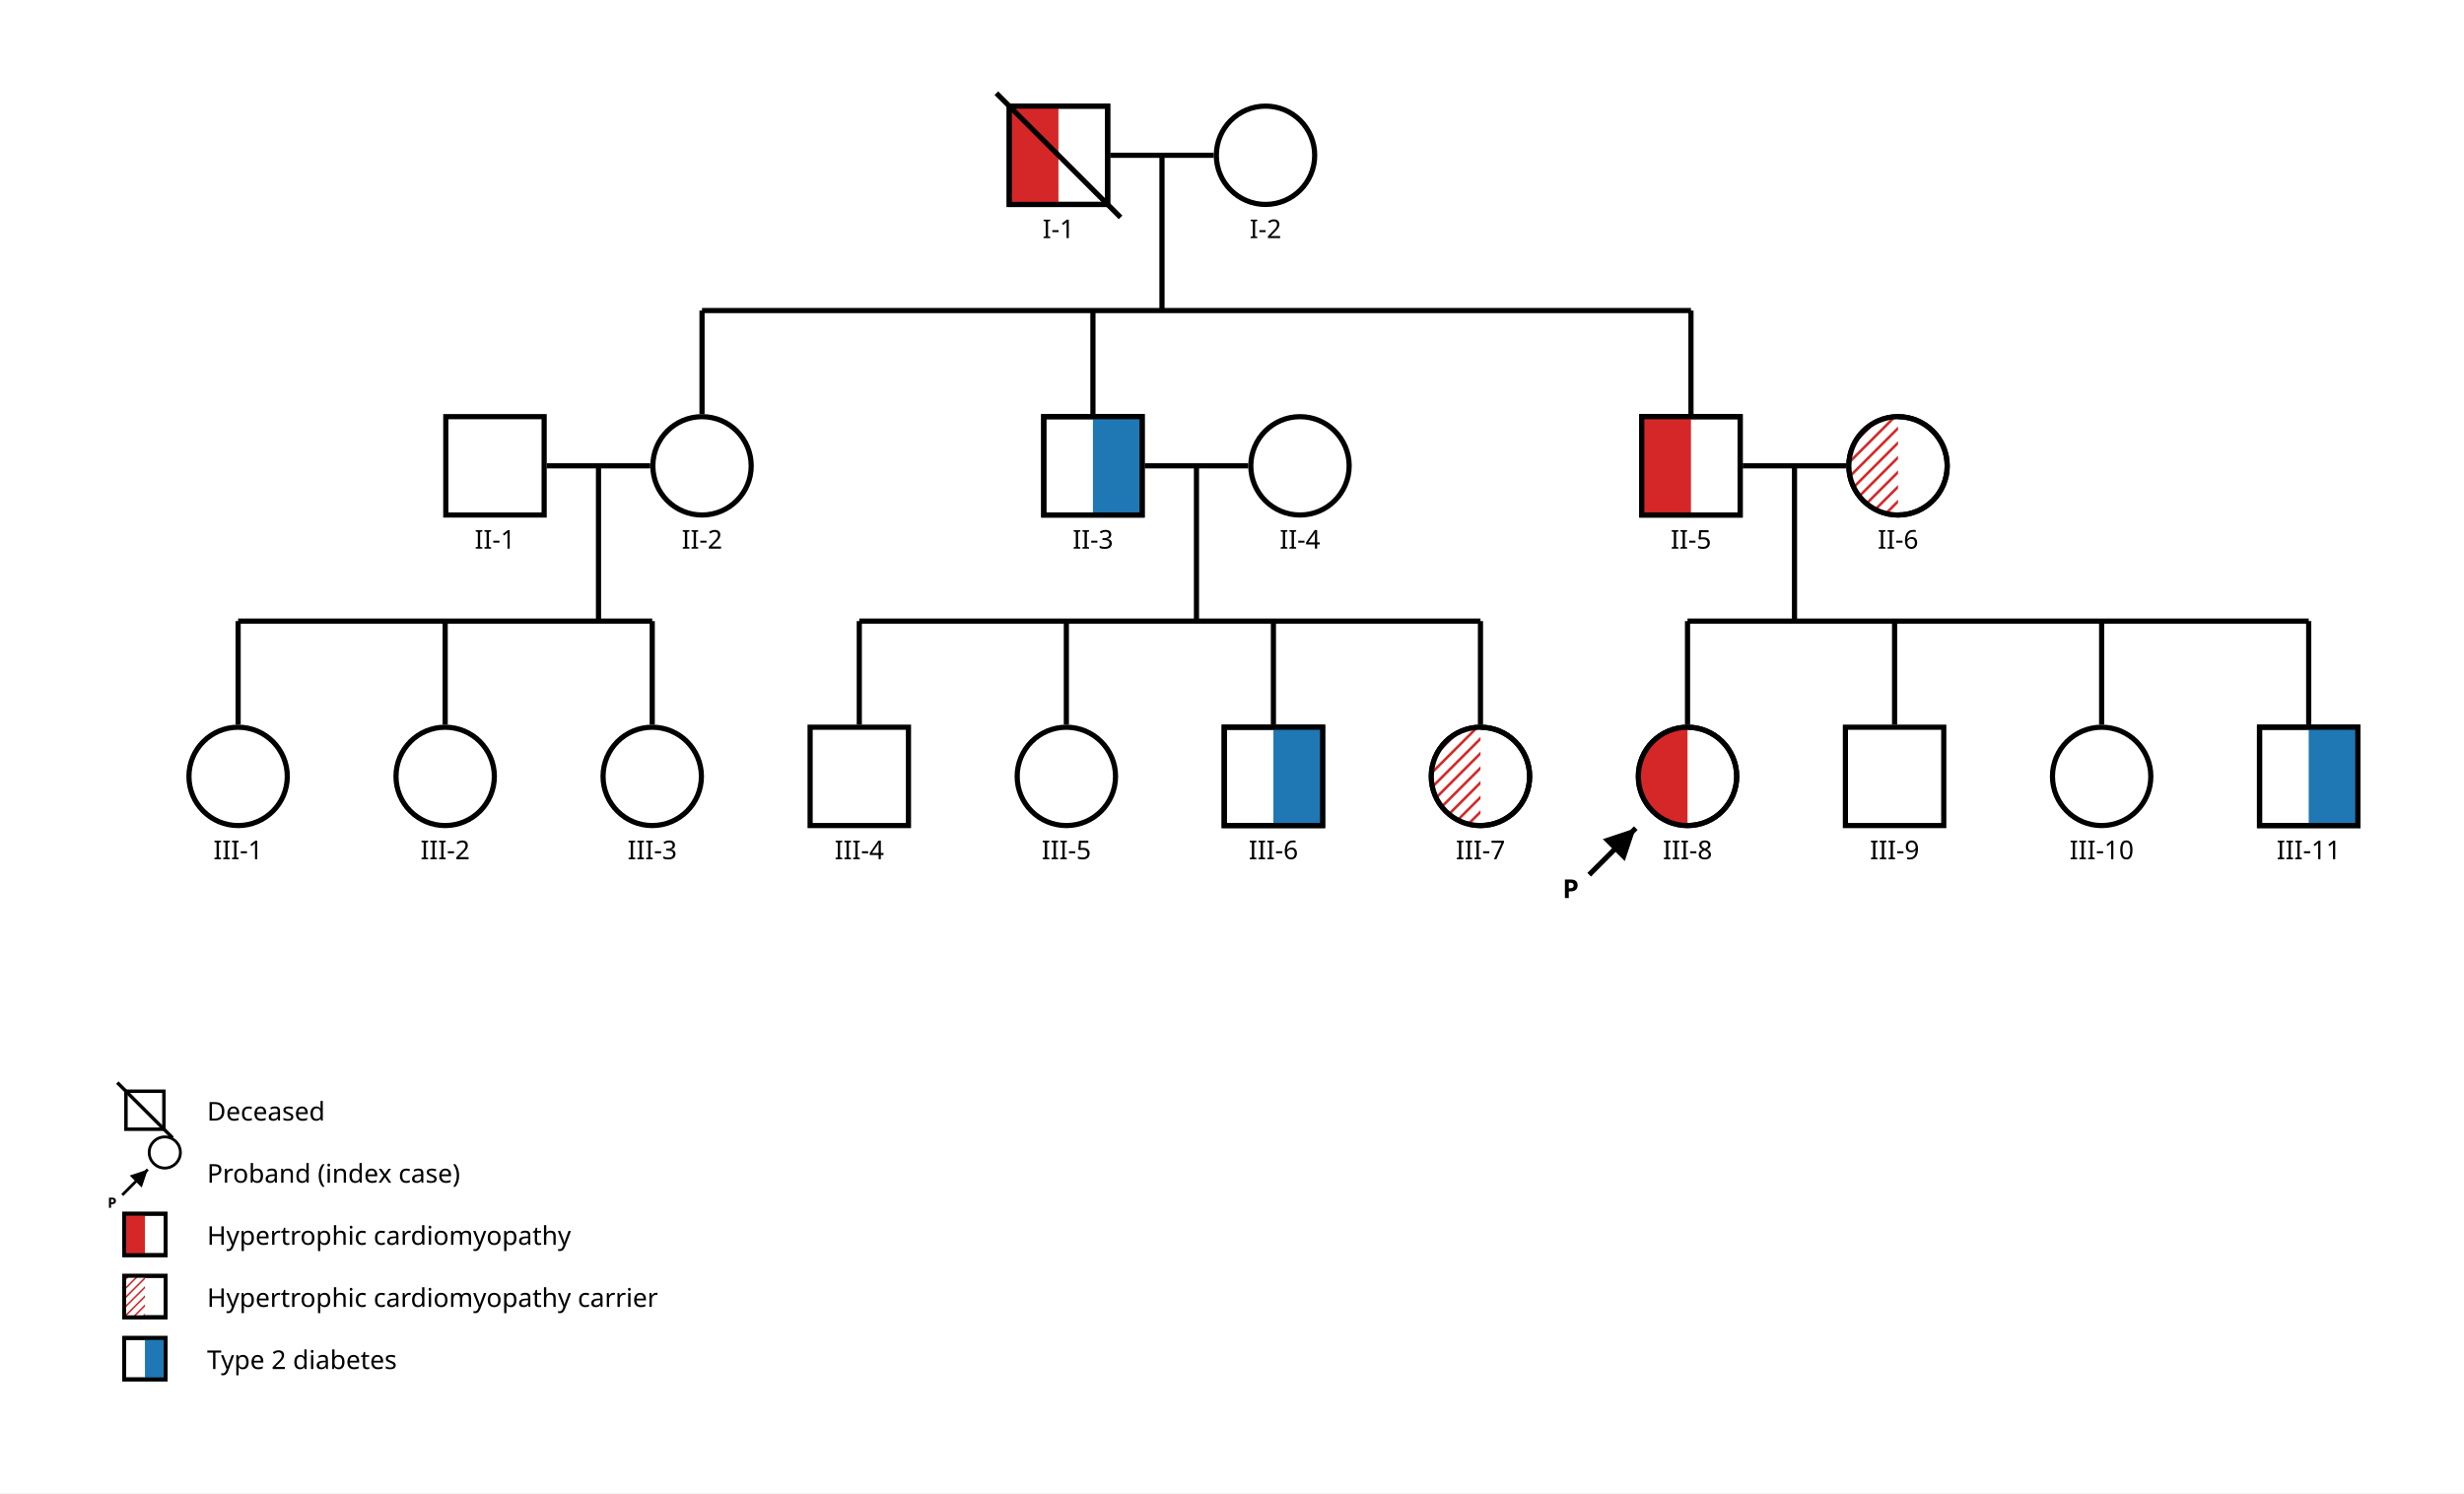
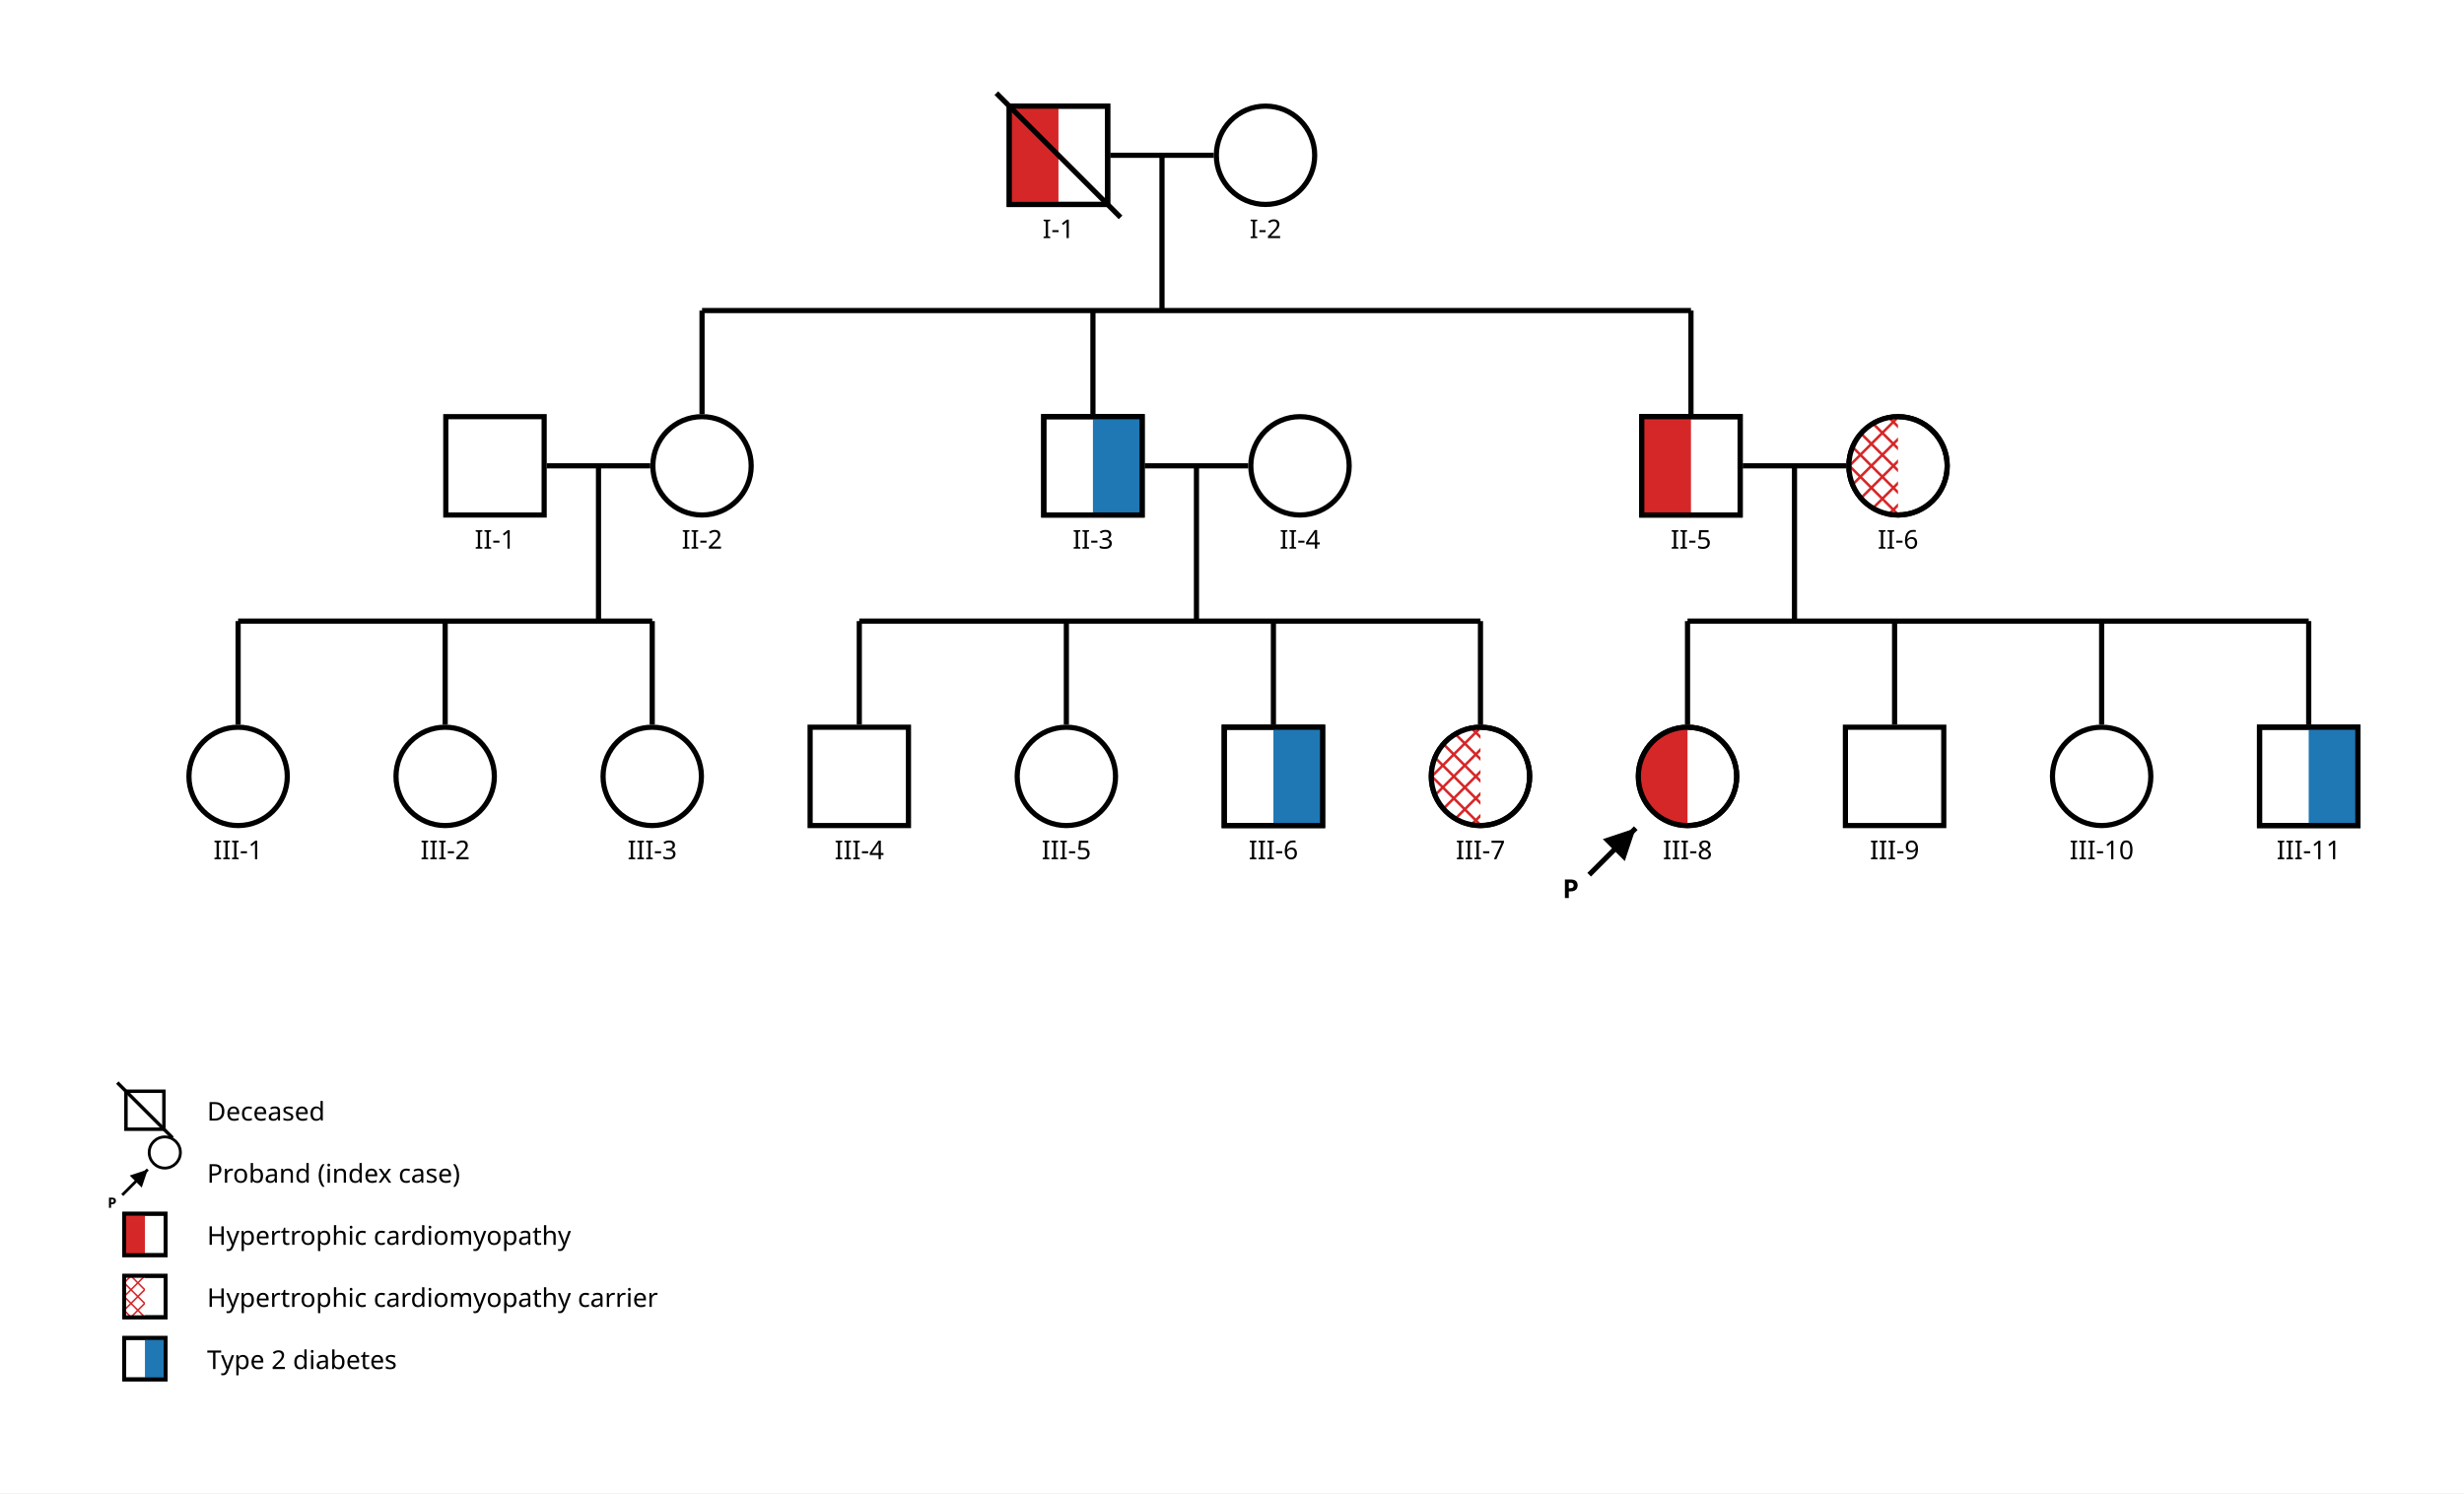
<svg xmlns="http://www.w3.org/2000/svg" width="952" height="577" viewBox="0 0 952 577">
  <defs>
    <marker id="proband-arrowhead" markerWidth="6" markerHeight="6" refX="6" refY="3" orient="auto">
      <path d="M 0 0 L 6 3 L 0 6 Z" fill="black" />
    </marker>
  </defs>
  <rect width="952" height="577" fill="white" />
  <g transform="translate(92 60)">
    <g class="couple-lines">
      <path d="M 336.95 0 L 376.95 0" stroke="black" stroke-width="2" fill="none" />
      <path d="M 119.24 120 L 159.24 120" stroke="black" stroke-width="2" fill="none" />
      <path d="M 350.27 120 L 390.27 120" stroke="black" stroke-width="2" fill="none" />
      <path d="M 581.33 120 L 621.33 120" stroke="black" stroke-width="2" fill="none" />
    </g>
    <g class="sibship-lines">
      <path d="M 356.95 0 L 356.95 60 M 179.24 60 L 561.33 60 M 179.24 60 L 179.24 100 M 330.27 60 L 330.27 100 M 561.33 60 L 561.33 100" stroke="black" stroke-width="2" fill="none" />
      <path d="M 139.24 120 L 139.24 180 M 0 180 L 160 180 M 0 180 L 0 220 M 80 180 L 80 220 M 160 180 L 160 220" stroke="black" stroke-width="2" fill="none" />
      <path d="M 370.27 120 L 370.27 180 M 240 180 L 480 180 M 240 180 L 240 220 M 320 180 L 320 220 M 400 180 L 400 220 M 480 180 L 480 220" stroke="black" stroke-width="2" fill="none" />
      <path d="M 601.33 120 L 601.33 180 M 560 180 L 800 180 M 560 180 L 560 220 M 640 180 L 640 220 M 720 180 L 720 220 M 800 180 L 800 220" stroke="black" stroke-width="2" fill="none" />
    </g>
    <g class="assisted-lines" />
    <g class="duplicate-arcs" />
    <g class="symbols">
      <g transform="translate(316.95 0)">
        <g transform="translate(-20 -20)">
          <g>
            <g>
              <clipPath id="symbol-clip-0-0">
                <rect x="1" y="1" width="38" height="38" />
              </clipPath>
              <rect x="1" y="1" width="38" height="38" stroke="black" stroke-width="2" fill="white" />
              <g clip-path="url(#symbol-clip-0-0)">
                <g>
                  <g data-tag-fill="solid">
                    <path d="M 20 20 L 20 60 A 40 40 0 0 1 20 -20 Z" fill="#d62728" />
                  </g>
                </g>
              </g>
              <rect x="1" y="1" width="38" height="38" stroke="black" stroke-width="2" fill="none" />
            </g>
          </g>
          <line x1="-4" y1="-4" x2="44" y2="44" stroke="black" stroke-width="2" />
        </g>
      </g>
      <g transform="translate(396.95 0)">
        <g transform="translate(-20 -20)">
          <g>
            <g>
              <circle cx="20" cy="20" r="19" stroke="black" stroke-width="2" fill="white" />
            </g>
          </g>
        </g>
      </g>
      <g transform="translate(99.24 120)">
        <g transform="translate(-20 -20)">
          <g>
            <g>
              <rect x="1" y="1" width="38" height="38" stroke="black" stroke-width="2" fill="white" />
            </g>
          </g>
        </g>
      </g>
      <g transform="translate(179.24 120)">
        <g transform="translate(-20 -20)">
          <g>
            <g>
              <circle cx="20" cy="20" r="19" stroke="black" stroke-width="2" fill="white" />
            </g>
          </g>
        </g>
      </g>
      <g transform="translate(330.27 120)">
        <g transform="translate(-20 -20)">
          <g>
            <g>
              <clipPath id="symbol-clip-1-2">
                <rect x="1" y="1" width="38" height="38" />
              </clipPath>
              <rect x="1" y="1" width="38" height="38" stroke="black" stroke-width="2" fill="white" />
              <g clip-path="url(#symbol-clip-1-2)">
                <g>
                  <g data-tag-fill="solid">
                    <path d="M 20 20 L 20 -20 A 40 40 0 0 1 20 60 Z" fill="#1f77b4" />
                  </g>
                </g>
              </g>
              <rect x="1" y="1" width="38" height="38" stroke="black" stroke-width="2" fill="none" />
            </g>
          </g>
        </g>
      </g>
      <g transform="translate(410.27 120)">
        <g transform="translate(-20 -20)">
          <g>
            <g>
              <circle cx="20" cy="20" r="19" stroke="black" stroke-width="2" fill="white" />
            </g>
          </g>
        </g>
      </g>
      <g transform="translate(561.33 120)">
        <g transform="translate(-20 -20)">
          <g>
            <g>
              <clipPath id="symbol-clip-1-4">
                <rect x="1" y="1" width="38" height="38" />
              </clipPath>
              <rect x="1" y="1" width="38" height="38" stroke="black" stroke-width="2" fill="white" />
              <g clip-path="url(#symbol-clip-1-4)">
                <g>
                  <g data-tag-fill="solid">
                    <path d="M 20 20 L 20 60 A 40 40 0 0 1 20 -20 Z" fill="#d62728" />
                  </g>
                </g>
              </g>
              <rect x="1" y="1" width="38" height="38" stroke="black" stroke-width="2" fill="none" />
            </g>
          </g>
        </g>
      </g>
      <g transform="translate(641.33 120)">
        <g transform="translate(-20 -20)">
          <g>
            <g>
              <clipPath id="symbol-clip-1-5">
                <circle cx="20" cy="20" r="19" />
              </clipPath>
              <circle cx="20" cy="20" r="19" stroke="black" stroke-width="2" fill="white" />
              <g clip-path="url(#symbol-clip-1-5)">
                <g data-carrier-sector="hcm">
-                   <g data-tag-fill="diagonal">
+                   <g data-tag-fill="crosshatch">
                    <clipPath id="symbol-clip-1-5-s0">
                      <path d="M 20 20 L 20 60 A 40 40 0 0 1 20 -20 Z" />
                    </clipPath>
                    <path d="M 20 20 L 20 60 A 40 40 0 0 1 20 -20 Z" fill="white" />
-                     <path d="M-37.172 40L2.828 0M-31.515 40L8.485 0M-25.858 40L14.142 0M-20.201 40L19.799 0M-14.544 40L25.456 0M-8.887 40L31.113 0M-3.23 40L36.77 0M2.426 40L42.426 0M8.083 40L48.083 0M13.74 40L53.74 0M19.397 40L59.397 0M25.054 40L65.054 0M30.711 40L70.711 0M36.368 40L76.368 0" fill="none" stroke="#d62728" stroke-width="1" clip-path="url(#symbol-clip-1-5-s0)" />
+                     <path d="M-35.757 40L4.243 0M-27.272 40L12.728 0M-18.787 40L21.213 0M-10.302 40L29.698 0M-1.816 40L38.184 0M6.669 40L46.669 0M15.154 40L55.154 0M23.64 40L63.64 0M32.125 40L72.125 0M-35.757 0L4.243 40M-27.272 0L12.728 40M-18.787 0L21.213 40M-10.302 0L29.698 40M-1.816 0L38.184 40M6.669 0L46.669 40M15.154 0L55.154 40M23.64 0L63.64 40M32.125 0L72.125 40" fill="none" stroke="#d62728" stroke-width="1" clip-path="url(#symbol-clip-1-5-s0)" />
                  </g>
                </g>
              </g>
              <circle cx="20" cy="20" r="19" stroke="black" stroke-width="2" fill="none" />
            </g>
          </g>
        </g>
      </g>
      <g transform="translate(0 240)">
        <g transform="translate(-20 -20)">
          <g>
            <g>
              <circle cx="20" cy="20" r="19" stroke="black" stroke-width="2" fill="white" />
            </g>
          </g>
        </g>
      </g>
      <g transform="translate(80 240)">
        <g transform="translate(-20 -20)">
          <g>
            <g>
              <circle cx="20" cy="20" r="19" stroke="black" stroke-width="2" fill="white" />
            </g>
          </g>
        </g>
      </g>
      <g transform="translate(160 240)">
        <g transform="translate(-20 -20)">
          <g>
            <g>
              <circle cx="20" cy="20" r="19" stroke="black" stroke-width="2" fill="white" />
            </g>
          </g>
        </g>
      </g>
      <g transform="translate(240 240)">
        <g transform="translate(-20 -20)">
          <g>
            <g>
              <rect x="1" y="1" width="38" height="38" stroke="black" stroke-width="2" fill="white" />
            </g>
          </g>
        </g>
      </g>
      <g transform="translate(320 240)">
        <g transform="translate(-20 -20)">
          <g>
            <g>
              <circle cx="20" cy="20" r="19" stroke="black" stroke-width="2" fill="white" />
            </g>
          </g>
        </g>
      </g>
      <g transform="translate(400 240)">
        <g transform="translate(-20 -20)">
          <g>
            <g>
              <clipPath id="symbol-clip-2-5">
                <rect x="1" y="1" width="38" height="38" />
              </clipPath>
              <rect x="1" y="1" width="38" height="38" stroke="black" stroke-width="2" fill="white" />
              <g clip-path="url(#symbol-clip-2-5)">
                <g>
                  <g data-tag-fill="solid">
                    <path d="M 20 20 L 20 -20 A 40 40 0 0 1 20 60 Z" fill="#1f77b4" />
                  </g>
                </g>
              </g>
              <rect x="1" y="1" width="38" height="38" stroke="black" stroke-width="2" fill="none" />
            </g>
          </g>
        </g>
      </g>
      <g transform="translate(480 240)">
        <g transform="translate(-20 -20)">
          <g>
            <g>
              <clipPath id="symbol-clip-2-6">
                <circle cx="20" cy="20" r="19" />
              </clipPath>
              <circle cx="20" cy="20" r="19" stroke="black" stroke-width="2" fill="white" />
              <g clip-path="url(#symbol-clip-2-6)">
                <g data-carrier-sector="hcm">
-                   <g data-tag-fill="diagonal">
+                   <g data-tag-fill="crosshatch">
                    <clipPath id="symbol-clip-2-6-s0">
                      <path d="M 20 20 L 20 60 A 40 40 0 0 1 20 -20 Z" />
                    </clipPath>
                    <path d="M 20 20 L 20 60 A 40 40 0 0 1 20 -20 Z" fill="white" />
-                     <path d="M-37.172 40L2.828 0M-31.515 40L8.485 0M-25.858 40L14.142 0M-20.201 40L19.799 0M-14.544 40L25.456 0M-8.887 40L31.113 0M-3.23 40L36.77 0M2.426 40L42.426 0M8.083 40L48.083 0M13.74 40L53.74 0M19.397 40L59.397 0M25.054 40L65.054 0M30.711 40L70.711 0M36.368 40L76.368 0" fill="none" stroke="#d62728" stroke-width="1" clip-path="url(#symbol-clip-2-6-s0)" />
+                     <path d="M-35.757 40L4.243 0M-27.272 40L12.728 0M-18.787 40L21.213 0M-10.302 40L29.698 0M-1.816 40L38.184 0M6.669 40L46.669 0M15.154 40L55.154 0M23.64 40L63.64 0M32.125 40L72.125 0M-35.757 0L4.243 40M-27.272 0L12.728 40M-18.787 0L21.213 40M-10.302 0L29.698 40M-1.816 0L38.184 40M6.669 0L46.669 40M15.154 0L55.154 40M23.64 0L63.64 40M32.125 0L72.125 40" fill="none" stroke="#d62728" stroke-width="1" clip-path="url(#symbol-clip-2-6-s0)" />
                  </g>
                </g>
              </g>
              <circle cx="20" cy="20" r="19" stroke="black" stroke-width="2" fill="none" />
            </g>
          </g>
        </g>
      </g>
      <g transform="translate(560 240)">
        <g transform="translate(-20 -20)">
          <g>
            <g>
              <clipPath id="symbol-clip-2-7">
                <circle cx="20" cy="20" r="19" />
              </clipPath>
              <circle cx="20" cy="20" r="19" stroke="black" stroke-width="2" fill="white" />
              <g clip-path="url(#symbol-clip-2-7)">
                <g>
                  <g data-tag-fill="solid">
                    <path d="M 20 20 L 20 60 A 40 40 0 0 1 20 -20 Z" fill="#d62728" />
                  </g>
                </g>
              </g>
              <circle cx="20" cy="20" r="19" stroke="black" stroke-width="2" fill="none" />
            </g>
          </g>
          <g data-arrow="proband">
            <line x1="-18" y1="58" x2="0" y2="40" stroke="black" stroke-width="2" marker-end="url(#proband-arrowhead)" />
            <rect x="-30" y="58" width="8.5" height="10" fill="white" />
            <text data-proband-letter="true" x="-22" y="67" text-anchor="end" font-family="sans-serif" font-size="10" font-weight="bold" fill="black" style="user-select:none">P</text>
          </g>
        </g>
      </g>
      <g transform="translate(640 240)">
        <g transform="translate(-20 -20)">
          <g>
            <g>
              <rect x="1" y="1" width="38" height="38" stroke="black" stroke-width="2" fill="white" />
            </g>
          </g>
        </g>
      </g>
      <g transform="translate(720 240)">
        <g transform="translate(-20 -20)">
          <g>
            <g>
              <circle cx="20" cy="20" r="19" stroke="black" stroke-width="2" fill="white" />
            </g>
          </g>
        </g>
      </g>
      <g transform="translate(800 240)">
        <g transform="translate(-20 -20)">
          <g>
            <g>
              <clipPath id="symbol-clip-2-10">
                <rect x="1" y="1" width="38" height="38" />
              </clipPath>
              <rect x="1" y="1" width="38" height="38" stroke="black" stroke-width="2" fill="white" />
              <g clip-path="url(#symbol-clip-2-10)">
                <g>
                  <g data-tag-fill="solid">
                    <path d="M 20 20 L 20 -20 A 40 40 0 0 1 20 60 Z" fill="#1f77b4" />
                  </g>
                </g>
              </g>
              <rect x="1" y="1" width="38" height="38" stroke="black" stroke-width="2" fill="none" />
            </g>
          </g>
        </g>
      </g>
    </g>
    <g class="labels">
      <g transform="translate(296.95 -20)">
        <g transform="translate(20 20)" style="user-select:none">
          <g data-name-label="true" pointer-events="none">
            <text x="0" y="32" text-anchor="middle" font-family="sans-serif" font-size="10" fill="black">I-1</text>
          </g>
        </g>
      </g>
      <g transform="translate(376.95 -20)">
        <g transform="translate(20 20)" style="user-select:none">
          <g data-name-label="true" pointer-events="none">
            <text x="0" y="32" text-anchor="middle" font-family="sans-serif" font-size="10" fill="black">I-2</text>
          </g>
        </g>
      </g>
      <g transform="translate(79.24 100)">
        <g transform="translate(20 20)" style="user-select:none">
          <g data-name-label="true" pointer-events="none">
            <text x="0" y="32" text-anchor="middle" font-family="sans-serif" font-size="10" fill="black">II-1</text>
          </g>
        </g>
      </g>
      <g transform="translate(159.24 100)">
        <g transform="translate(20 20)" style="user-select:none">
          <g data-name-label="true" pointer-events="none">
            <text x="0" y="32" text-anchor="middle" font-family="sans-serif" font-size="10" fill="black">II-2</text>
          </g>
        </g>
      </g>
      <g transform="translate(310.27 100)">
        <g transform="translate(20 20)" style="user-select:none">
          <g data-name-label="true" pointer-events="none">
            <text x="0" y="32" text-anchor="middle" font-family="sans-serif" font-size="10" fill="black">II-3</text>
          </g>
        </g>
      </g>
      <g transform="translate(390.27 100)">
        <g transform="translate(20 20)" style="user-select:none">
          <g data-name-label="true" pointer-events="none">
            <text x="0" y="32" text-anchor="middle" font-family="sans-serif" font-size="10" fill="black">II-4</text>
          </g>
        </g>
      </g>
      <g transform="translate(541.33 100)">
        <g transform="translate(20 20)" style="user-select:none">
          <g data-name-label="true" pointer-events="none">
            <text x="0" y="32" text-anchor="middle" font-family="sans-serif" font-size="10" fill="black">II-5</text>
          </g>
        </g>
      </g>
      <g transform="translate(621.33 100)">
        <g transform="translate(20 20)" style="user-select:none">
          <g data-name-label="true" pointer-events="none">
            <text x="0" y="32" text-anchor="middle" font-family="sans-serif" font-size="10" fill="black">II-6</text>
          </g>
        </g>
      </g>
      <g transform="translate(-20 220)">
        <g transform="translate(20 20)" style="user-select:none">
          <g data-name-label="true" pointer-events="none">
            <text x="0" y="32" text-anchor="middle" font-family="sans-serif" font-size="10" fill="black">III-1</text>
          </g>
        </g>
      </g>
      <g transform="translate(60 220)">
        <g transform="translate(20 20)" style="user-select:none">
          <g data-name-label="true" pointer-events="none">
            <text x="0" y="32" text-anchor="middle" font-family="sans-serif" font-size="10" fill="black">III-2</text>
          </g>
        </g>
      </g>
      <g transform="translate(140 220)">
        <g transform="translate(20 20)" style="user-select:none">
          <g data-name-label="true" pointer-events="none">
            <text x="0" y="32" text-anchor="middle" font-family="sans-serif" font-size="10" fill="black">III-3</text>
          </g>
        </g>
      </g>
      <g transform="translate(220 220)">
        <g transform="translate(20 20)" style="user-select:none">
          <g data-name-label="true" pointer-events="none">
            <text x="0" y="32" text-anchor="middle" font-family="sans-serif" font-size="10" fill="black">III-4</text>
          </g>
        </g>
      </g>
      <g transform="translate(300 220)">
        <g transform="translate(20 20)" style="user-select:none">
          <g data-name-label="true" pointer-events="none">
            <text x="0" y="32" text-anchor="middle" font-family="sans-serif" font-size="10" fill="black">III-5</text>
          </g>
        </g>
      </g>
      <g transform="translate(380 220)">
        <g transform="translate(20 20)" style="user-select:none">
          <g data-name-label="true" pointer-events="none">
            <text x="0" y="32" text-anchor="middle" font-family="sans-serif" font-size="10" fill="black">III-6</text>
          </g>
        </g>
      </g>
      <g transform="translate(460 220)">
        <g transform="translate(20 20)" style="user-select:none">
          <g data-name-label="true" pointer-events="none">
            <text x="0" y="32" text-anchor="middle" font-family="sans-serif" font-size="10" fill="black">III-7</text>
          </g>
        </g>
      </g>
      <g transform="translate(540 220)">
        <g transform="translate(20 20)" style="user-select:none">
          <g data-name-label="true" pointer-events="none">
            <text x="0" y="32" text-anchor="middle" font-family="sans-serif" font-size="10" fill="black">III-8</text>
          </g>
        </g>
      </g>
      <g transform="translate(620 220)">
        <g transform="translate(20 20)" style="user-select:none">
          <g data-name-label="true" pointer-events="none">
            <text x="0" y="32" text-anchor="middle" font-family="sans-serif" font-size="10" fill="black">III-9</text>
          </g>
        </g>
      </g>
      <g transform="translate(700 220)">
        <g transform="translate(20 20)" style="user-select:none">
          <g data-name-label="true" pointer-events="none">
            <text x="0" y="32" text-anchor="middle" font-family="sans-serif" font-size="10" fill="black">III-10</text>
          </g>
        </g>
      </g>
      <g transform="translate(780 220)">
        <g transform="translate(20 20)" style="user-select:none">
          <g data-name-label="true" pointer-events="none">
            <text x="0" y="32" text-anchor="middle" font-family="sans-serif" font-size="10" fill="black">III-11</text>
          </g>
        </g>
      </g>
    </g>
    <g class="consanguinity-labels" />
  </g>
  <g class="pedigree-key" transform="translate(0 417)">
    <g transform="translate(56 12) scale(0.667) translate(-18 -18)">
      <svg width="36" height="36" viewBox="-6 -6 36 36">
        <rect x="1" y="1" width="22" height="22" stroke="black" stroke-width="2" fill="white" />
        <line x1="-4" y1="-4" x2="28" y2="28" stroke="black" stroke-width="2" />
      </svg>
    </g>
    <text x="80" y="16" font-family="sans-serif" font-size="10" fill="black">Deceased</text>
    <g transform="translate(56 36) scale(0.667) translate(-23 -23)">
      <svg width="46" height="46" viewBox="-30 -2 56 56">
        <defs>
          <marker id="legend-arrowhead" markerWidth="6" markerHeight="6" refX="6" refY="3" orient="auto">
            <polygon points="0 0, 6 3, 0 6" fill="black" />
          </marker>
        </defs>
        <circle cx="12" cy="12" r="11" stroke="black" stroke-width="2" fill="white" />
        <g data-arrow="proband">
          <line x1="-18" y1="42" x2="0" y2="24" stroke="black" stroke-width="2" marker-end="url(#legend-arrowhead)" />
          <rect x="-30" y="42" width="8.5" height="10" fill="white" />
          <text data-proband-letter="true" x="-22" y="51" text-anchor="end" font-family="sans-serif" font-size="10" font-weight="bold" fill="black" style="user-select:none">P</text>
        </g>
      </svg>
    </g>
    <text x="80" y="40" font-family="sans-serif" font-size="10" fill="black">Proband (index case)</text>
    <g transform="translate(56 60) scale(1) translate(-14 -14)">
      <svg width="28" height="28" viewBox="0 0 28 28">
        <clipPath id="legend-clip-hcm">
          <rect x="6" y="6" width="16" height="16" />
        </clipPath>
        <rect x="6" y="6" width="16" height="16" fill="white" stroke="black" stroke-width="1.5" />
        <g clip-path="url(#legend-clip-hcm)">
          <g data-tag-fill="solid">
            <path d="M 14 14 L 14 30 A 16 16 0 0 1 14 -2 Z" fill="#d62728" />
          </g>
        </g>
        <rect x="6" y="6" width="16" height="16" fill="none" stroke="black" stroke-width="1.5" />
      </svg>
    </g>
    <text x="80" y="64" font-family="sans-serif" font-size="10" fill="black">Hypertrophic cardiomyopathy</text>
    <g transform="translate(56 84) scale(1) translate(-14 -14)">
      <svg width="28" height="28" viewBox="0 0 28 28">
        <clipPath id="legend-clip-hcm-carrier">
          <rect x="6" y="6" width="16" height="16" />
        </clipPath>
        <rect x="6" y="6" width="16" height="16" fill="white" stroke="black" stroke-width="1.5" />
        <g clip-path="url(#legend-clip-hcm-carrier)">
-           <g data-tag-fill="diagonal">
+           <g data-tag-fill="crosshatch">
            <clipPath id="legend-clip-hcm-carrier-fill">
              <path d="M 14 14 L 14 30 A 16 16 0 0 1 14 -2 Z" />
            </clipPath>
            <path d="M 14 14 L 14 30 A 16 16 0 0 1 14 -2 Z" fill="white" />
-             <path d="M-8.232 22L7.768 6M-4.697 22L11.303 6M-1.161 22L14.839 6M2.374 22L18.374 6M5.91 22L21.91 6M9.445 22L25.445 6M12.981 22L28.981 6M16.517 22L32.517 6M20.052 22L36.052 6" fill="none" stroke="#d62728" stroke-width="0.6" clip-path="url(#legend-clip-hcm-carrier-fill)" />
+             <path d="M-7.348 22L8.652 6M-2.045 22L13.955 6M3.258 22L19.258 6M8.562 22L24.562 6M13.865 22L29.865 6M19.168 22L35.168 6M-7.348 6L8.652 22M-2.045 6L13.955 22M3.258 6L19.258 22M8.562 6L24.562 22M13.865 6L29.865 22M19.168 6L35.168 22" fill="none" stroke="#d62728" stroke-width="0.6" clip-path="url(#legend-clip-hcm-carrier-fill)" />
          </g>
        </g>
        <rect x="6" y="6" width="16" height="16" fill="none" stroke="black" stroke-width="1.5" />
      </svg>
    </g>
    <text x="80" y="88" font-family="sans-serif" font-size="10" fill="black">Hypertrophic cardiomyopathy carrier</text>
    <g transform="translate(56 108) scale(1) translate(-14 -14)">
      <svg width="28" height="28" viewBox="0 0 28 28">
        <clipPath id="legend-clip-dm">
          <rect x="6" y="6" width="16" height="16" />
        </clipPath>
        <rect x="6" y="6" width="16" height="16" fill="white" stroke="black" stroke-width="1.5" />
        <g clip-path="url(#legend-clip-dm)">
          <g data-tag-fill="solid">
            <path d="M 14 14 L 14 -2 A 16 16 0 0 1 14 30 Z" fill="#1f77b4" />
          </g>
        </g>
        <rect x="6" y="6" width="16" height="16" fill="none" stroke="black" stroke-width="1.5" />
      </svg>
    </g>
    <text x="80" y="112" font-family="sans-serif" font-size="10" fill="black">Type 2 diabetes</text>
  </g>
</svg>
